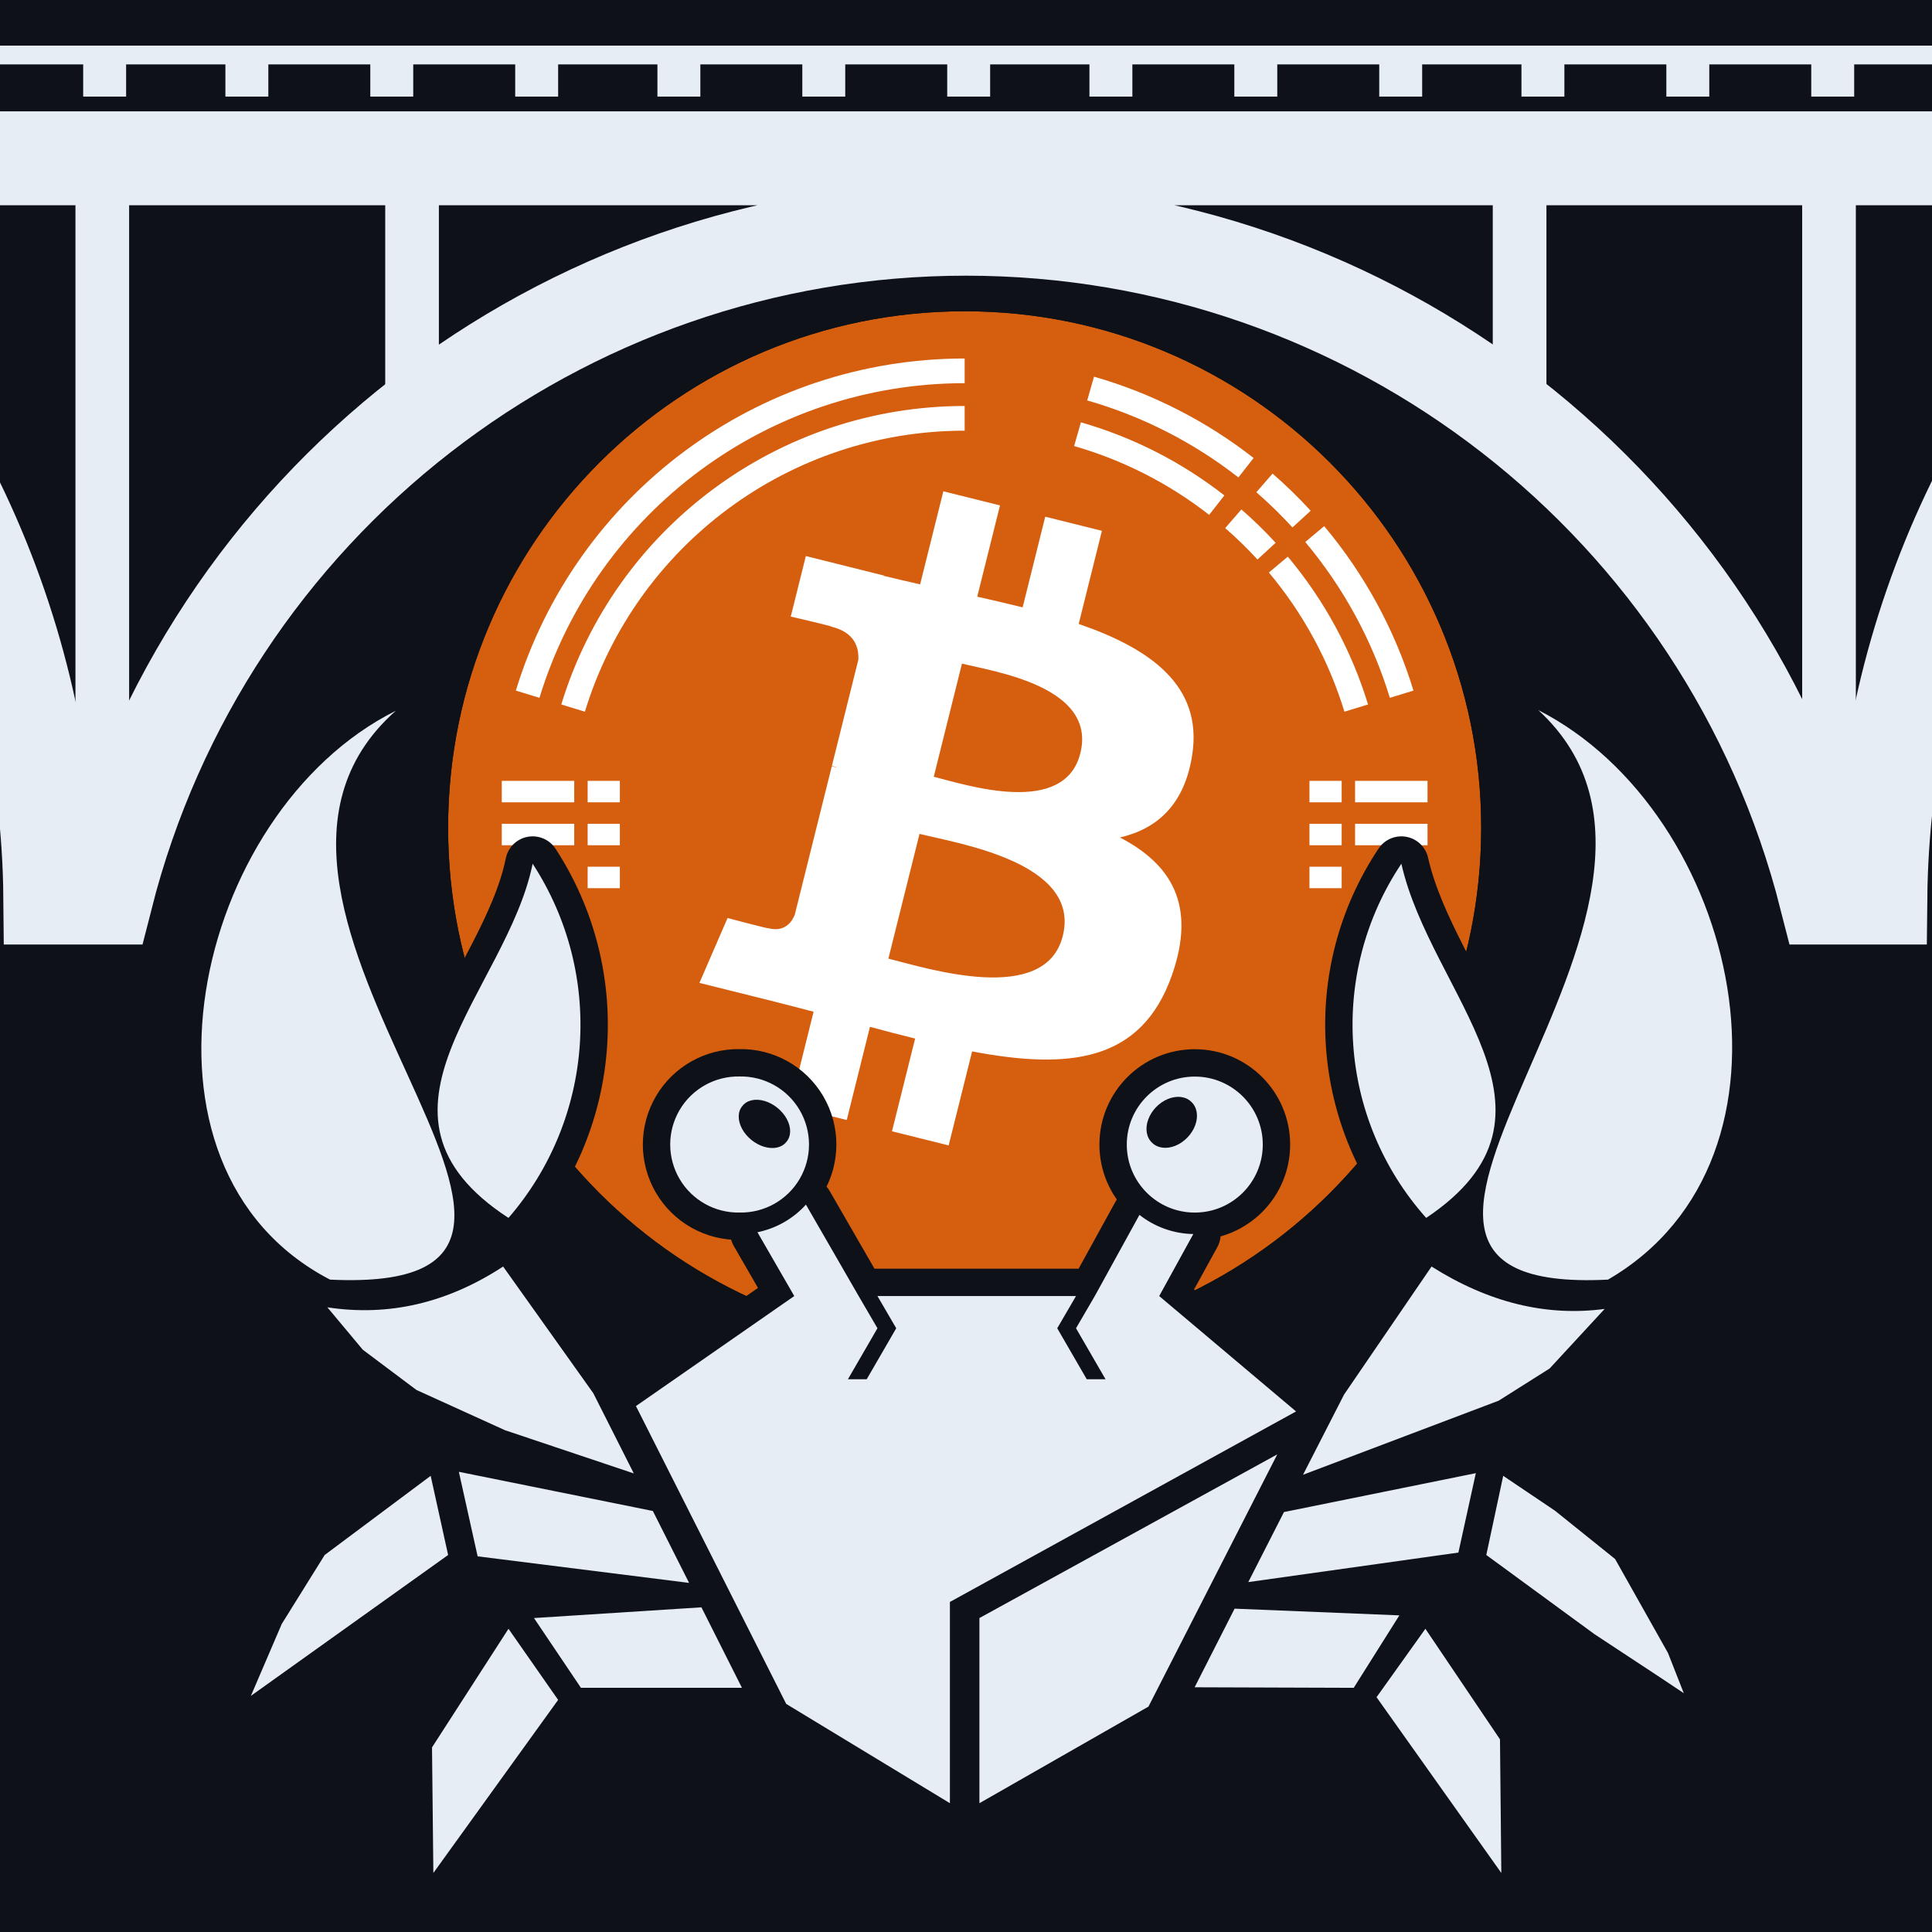
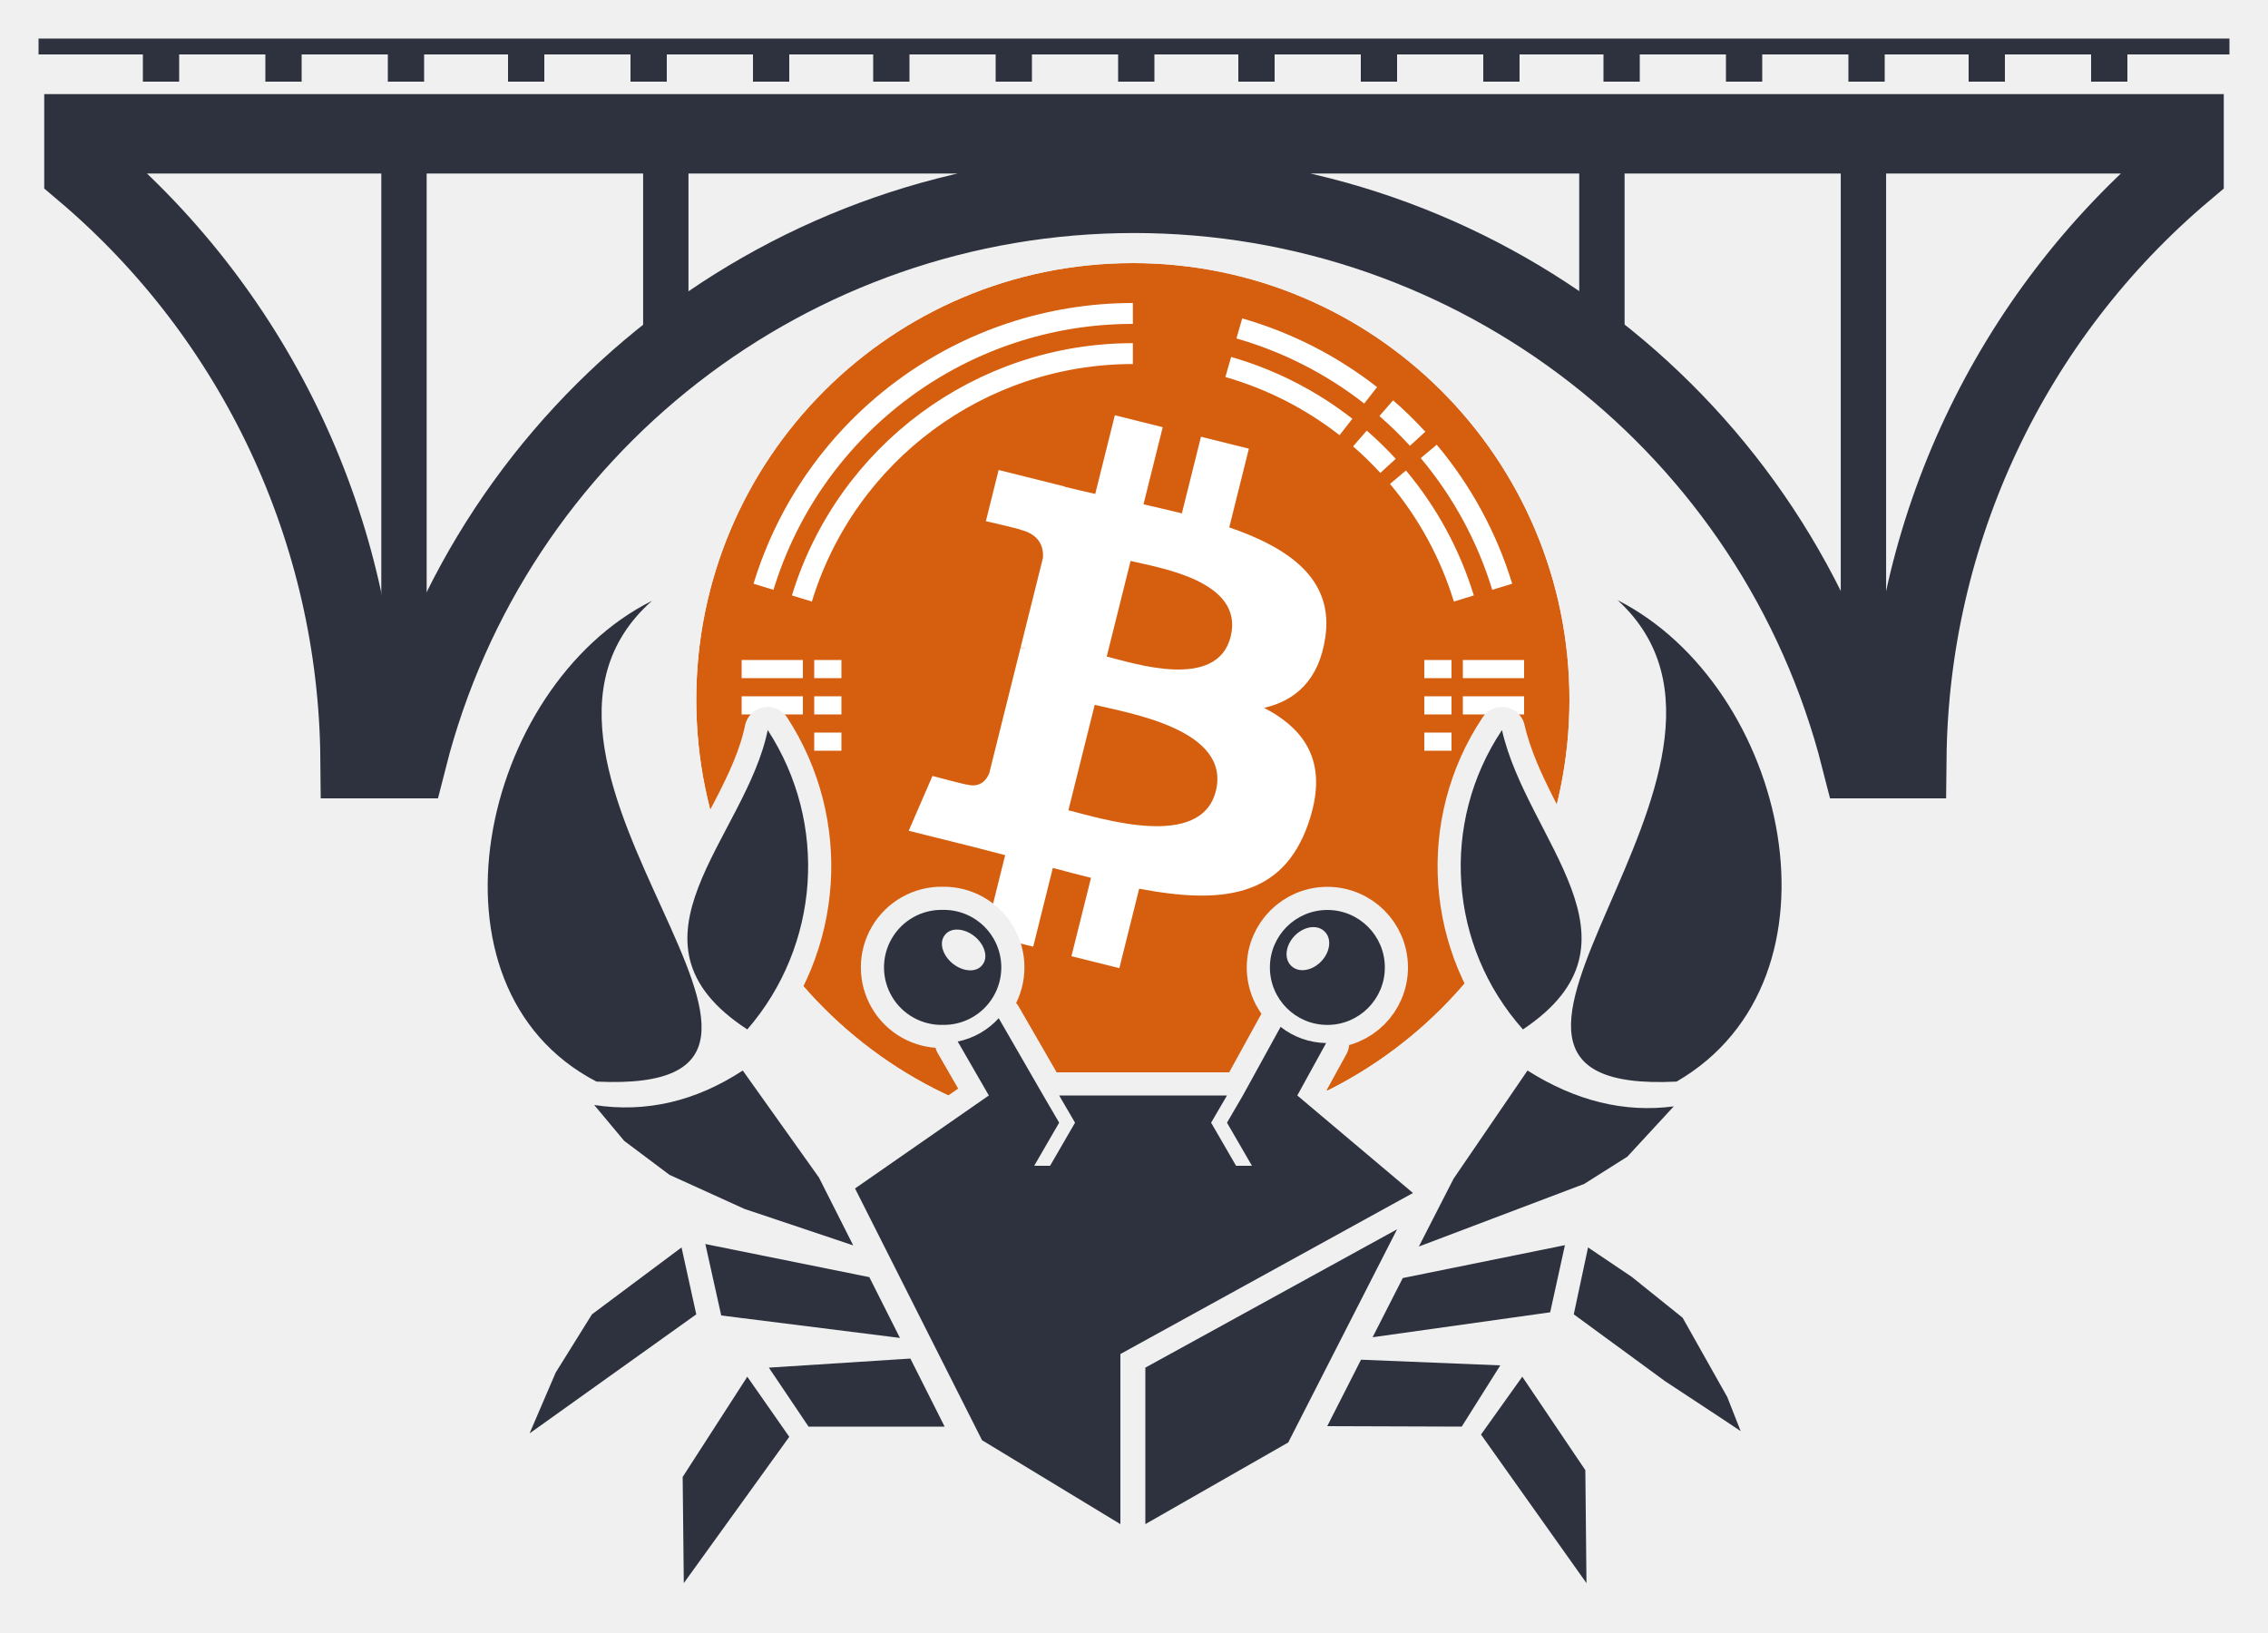
- <svg xmlns="http://www.w3.org/2000/svg" viewBox="300 270 1000 720" width="32" height="32" preserveAspectRatio="xMidYMid slice" role="img" aria-label="rbitcoin">
-   <rect x="300" y="270" width="1000" height="720" fill="#0e1218" />
+ <svg xmlns="http://www.w3.org/2000/svg" viewBox="300 270 1000 720" width="1000" height="720" role="img" aria-label="rbitcoin">
  <defs>
-     <mask id="favicon-coin-mask" maskUnits="userSpaceOnUse">
+     <mask id="coin-mask" maskUnits="userSpaceOnUse">
      <rect width="1600" height="1200" fill="black" />
      <circle cx="799.5" cy="578.5" r="192.5" fill="white" />
      <g fill="black" fill-rule="evenodd" stroke="black" stroke-width="20.4" stroke-linejoin="round" stroke-linecap="round">
        <path d="M 1039.25,746.88 C 912.52,753.23 1093.54,608.31 1013.25,534.62 C 1088.29,572.79 1117.43,701.47 1039.25,746.88 Z            M 563.00,746.88 C 482.73,705.18 511.67,572.81 587.50,534.88 C 504.25,608.61 690.95,753.03 563.00,746.88 Z            M 629.50,723.88 C 569.64,684.93 628.88,639.45 638.50,591.88 A 109.98 109.98 0 0 1 629.50,723.88 ZM 971.50,723.88 A 108.10 108.10 0 0 1 962.25,591.88 C 973.20,640.60 1029.55,685.08 971.50,723.88 ZM 715.63,671.17 A 25.36 25.36 0 1 1 715.63,721.88 A 25.36 25.36 0 1 1 715.63,671.17 Z            M 885.26,671.21 A 25.34 25.34 0 1 1 885.26,721.89 A 25.34 25.34 0 1 1 885.26,671.21 Z            M 676.2,819.1 L 628.2,803 L 595.2,788 L 575.2,773 L 562,757.2 C 584.8,760.7 606.7,755.6 627.5,742 L 661.1,789.2 ZM 925.6,819.6 L 940.9,789.7 L 973.5,742 C 994.7,755.4 1016.2,760.7 1038,757.8 L 1017.5,780 L 998.5,792 ZM 696.8,859.9 L 618,850 L 611,818.5 L 683.3,833.1 ZM 905.2,859.6 L 918.5,833.5 L 990,819 L 983.5,848.6 ZM 533.5,902 L 545,875.2 L 561,849.5 L 600.5,820 L 607,849.5 Z M 1067.5,901 L 1058.5,895 L 1034.2,879 L 993.9,849.5 L 1000.2,820 L 1019.5,833 L 1041.9,851 L 1061.6,886 Z M 716.5,899 L 656.5,899 L 639,873 L 701.4,869 ZM 944.5,899 L 885.2,898.8 L 900.1,869.5 L 961.5,872 ZM 601.5,968 L 601,921.2 L 629.5,877 L 648,903.5 Z M 999.5,968 L 953,902.5 L 971.2,877 L 999,918.2 Z M 736,753 L 872,753 L 923,796 L 794,867 L 794,942 L 733,905 L 677,794 Z  M 805,873 L 916,812 L 868,906 L 805,942 Z  M 722.28,729.22 A 33.36 33.36 0 0 0 740.35,718.93 L 760,753 L 736,753 Z  M 884.71,729.89 A 33.34 33.34 0 0 1 864.64,722.75 L 848,753 L 872,753 Z  M 760,753 L 767,753 L 774,765 L 763,784 L 756,784 L 767,765 Z M 848,753 L 841,753 L 834,765 L 845,784 L 852,784 L 841,765 Z" />
      </g>
      <g fill="none" stroke="black" stroke-width="35" stroke-linecap="butt" stroke-linejoin="miter">
        <path d="M 337.0,329.0 L 1263.0,329.0 L 1263.0,345.0 A 344.03 344.03 0 0 0 1140.75,604.5 L 1120.5,604.5 A 330.68 330.68 0 0 0 479.5,604.5 L 458.75,604.5 A 344.03 344.03 0 0 0 337.0,345.0 Z" />
        <path fill="none" stroke="black" stroke-width="20" stroke-linecap="butt" d="M 478.12,329.0 L 478.12,604.5 M 593.56,329.0 L 593.56,427.59 M 1006.31,329.0 L 1006.31,427.49 M 1121.62,329.0 L 1121.62,604.5" />
      </g>
      <g fill="black">
        <rect x="317" y="287" width="966" height="7" />
        <rect x="363" y="293" width="16" height="13" />
        <rect x="417" y="293" width="16" height="13" />
        <rect x="471" y="293" width="16" height="13" />
        <rect x="524" y="293" width="16" height="13" />
        <rect x="578" y="293" width="16" height="13" />
        <rect x="632" y="293" width="16" height="13" />
        <rect x="685" y="293" width="16" height="13" />
        <rect x="739" y="293" width="16" height="13" />
        <rect x="793" y="293" width="16" height="13" />
        <rect x="846" y="293" width="16" height="13" />
        <rect x="900" y="293" width="16" height="13" />
        <rect x="954" y="293" width="16" height="13" />
        <rect x="1007" y="293" width="16" height="13" />
        <rect x="1061" y="293" width="16" height="13" />
        <rect x="1115" y="293" width="16" height="13" />
        <rect x="1168" y="293" width="16" height="13" />
        <rect x="1222" y="293" width="16" height="13" />
      </g>
    </mask>
  </defs>
-   <g mask="url(#favicon-coin-mask)">
+   <g mask="url(#coin-mask)">
    <circle cx="799.5" cy="578.5" r="192.5" fill="#d65f0f" />
    <g fill="#ffffff" fill-rule="nonzero" transform="translate(799.5,578.5) scale(6.015625) translate(-32,-32)">
      <path d="m46.103,27.444c0.637-4.258-2.605-6.547-7.038-8.074l1.438-5.768-3.511-0.875-1.4,5.616c-0.923-0.23-1.871-0.447-2.813-0.662l1.41-5.653-3.509-0.875-1.439,5.766c-0.764-0.174-1.514-0.346-2.242-0.527l0.004-0.018-4.842-1.209-0.934,3.75s2.605,0.597,2.55,0.634c1.422,0.355,1.679,1.296,1.636,2.042l-1.638,6.571c0.098,0.025,0.225,0.061,0.365,0.117-0.117-0.029-0.242-0.061-0.371-0.092l-2.296,9.205c-0.174,0.432-0.615,1.08-1.609,0.834,0.035,0.051-2.552-0.637-2.552-0.637l-1.743,4.019,4.569,1.139c0.85,0.213,1.683,0.436,2.503,0.646l-1.453,5.834,3.507,0.875,1.439-5.772c0.958,0.26,1.888,0.5,2.798,0.726l-1.434,5.745,3.511,0.875,1.453-5.823c5.987,1.133,10.489,0.676,12.384-4.739,1.527-4.36-0.076-6.875-3.226-8.515,2.294-0.529,4.022-2.038,4.483-5.155zm-8.022,11.249c-1.085,4.36-8.426,2.003-10.806,1.412l1.928-7.729c2.38,0.594,10.012,1.77,8.878,6.317zm1.086-11.312c-0.99,3.966-7.1,1.951-9.082,1.457l1.748-7.01c1.982,0.494,8.365,1.416,7.334,5.553z" />
    </g>
    <path fill="none" stroke="#ffffff" stroke-width="9.2" stroke-linecap="butt" d="M 636.64,528.71 A 170.30 170.30 0 0 1 799.50,408.20 M 846.44,414.80 A 170.30 170.30 0 0 1 904.35,444.30 M 911.23,449.97 A 170.30 170.30 0 0 1 925.06,463.45 M 929.96,469.03 A 170.30 170.30 0 0 1 962.36,528.71 M 653.57,533.88 A 152.60 152.60 0 0 1 799.50,425.90 M 841.56,431.81 A 152.60 152.60 0 0 1 893.45,458.25 M 899.61,463.33 A 152.60 152.60 0 0 1 912.01,475.40 M 916.40,480.41 A 152.60 152.60 0 0 1 945.43,533.88" />
    <g fill="#ffffff">
      <rect x="627" y="561" width="27" height="8" />
      <rect x="945.0" y="561" width="27" height="8" />
      <rect x="627" y="577" width="27" height="8" />
      <rect x="945.0" y="577" width="27" height="8" />
      <rect x="659" y="561" width="12" height="8" />
      <rect x="928.0" y="561" width="12" height="8" />
      <rect x="659" y="577" width="12" height="8" />
      <rect x="928.0" y="577" width="12" height="8" />
      <rect x="659" y="593" width="12" height="8" />
      <rect x="928.0" y="593" width="12" height="8" />
    </g>
  </g>
-   <g fill="#E6EDF4">
+   <g fill="#2e323e">
    <rect x="317" y="287" width="966" height="7" />
    <rect x="363" y="293" width="16" height="13" />
    <rect x="417" y="293" width="16" height="13" />
    <rect x="471" y="293" width="16" height="13" />
    <rect x="524" y="293" width="16" height="13" />
    <rect x="578" y="293" width="16" height="13" />
    <rect x="632" y="293" width="16" height="13" />
    <rect x="685" y="293" width="16" height="13" />
    <rect x="739" y="293" width="16" height="13" />
    <rect x="793" y="293" width="16" height="13" />
    <rect x="846" y="293" width="16" height="13" />
    <rect x="900" y="293" width="16" height="13" />
    <rect x="954" y="293" width="16" height="13" />
    <rect x="1007" y="293" width="16" height="13" />
    <rect x="1061" y="293" width="16" height="13" />
    <rect x="1115" y="293" width="16" height="13" />
    <rect x="1168" y="293" width="16" height="13" />
    <rect x="1222" y="293" width="16" height="13" />
  </g>
-   <g fill="none" stroke="#E6EDF4" stroke-width="35" stroke-linecap="butt" stroke-linejoin="miter">
+   <g fill="none" stroke="#2e323e" stroke-width="35" stroke-linecap="butt" stroke-linejoin="miter">
    <path d="M 337.0,329.0 L 1263.0,329.0 L 1263.0,345.0 A 344.03 344.03 0 0 0 1140.75,604.5 L 1120.5,604.5 A 330.68 330.68 0 0 0 479.5,604.5 L 458.75,604.5 A 344.03 344.03 0 0 0 337.0,345.0 Z" />
-     <path fill="none" stroke="#E6EDF4" stroke-width="20" stroke-linecap="butt" d="M 478.12,329.0 L 478.12,604.5 M 593.56,329.0 L 593.56,427.59 M 1006.31,329.0 L 1006.31,427.49 M 1121.62,329.0 L 1121.62,604.5" />
+     <path fill="none" stroke="#2e323e" stroke-width="20" stroke-linecap="butt" d="M 478.12,329.0 L 478.12,604.5 M 593.56,329.0 L 593.56,427.59 M 1006.31,329.0 L 1006.31,427.49 M 1121.62,329.0 L 1121.62,604.5" />
  </g>
-   <g fill="#E6EDF4" fill-rule="evenodd">
+   <g fill="#2e323e" fill-rule="evenodd">
    <path d="M 1039.25,746.88 C 912.52,753.23 1093.54,608.31 1013.25,534.62 C 1088.29,572.79 1117.43,701.47 1039.25,746.88 Z            M 563.00,746.88 C 482.73,705.18 511.67,572.81 587.50,534.88 C 504.25,608.61 690.95,753.03 563.00,746.88 Z            M 629.50,723.88 C 569.64,684.93 628.88,639.45 638.50,591.88 A 109.98 109.98 0 0 1 629.50,723.88 ZM 971.50,723.88 A 108.10 108.10 0 0 1 962.25,591.88 C 973.20,640.60 1029.55,685.08 971.50,723.88 ZM 715.63,671.17 A 25.36 25.36 0 1 1 715.63,721.88 A 25.36 25.36 0 1 1 715.63,671.17 Z            M 885.26,671.21 A 25.34 25.34 0 1 1 885.26,721.89 A 25.34 25.34 0 1 1 885.26,671.21 Z            M 676.2,819.1 L 628.2,803 L 595.2,788 L 575.2,773 L 562,757.2 C 584.8,760.7 606.7,755.6 627.5,742 L 661.1,789.2 ZM 925.6,819.6 L 940.9,789.7 L 973.5,742 C 994.7,755.4 1016.2,760.7 1038,757.8 L 1017.5,780 L 998.5,792 ZM 696.8,859.9 L 618,850 L 611,818.5 L 683.3,833.1 ZM 905.2,859.6 L 918.5,833.5 L 990,819 L 983.5,848.6 ZM 533.5,902 L 545,875.2 L 561,849.5 L 600.5,820 L 607,849.5 Z M 1067.5,901 L 1058.5,895 L 1034.2,879 L 993.9,849.5 L 1000.2,820 L 1019.5,833 L 1041.9,851 L 1061.6,886 Z M 716.5,899 L 656.5,899 L 639,873 L 701.4,869 ZM 944.5,899 L 885.2,898.8 L 900.1,869.5 L 961.5,872 ZM 601.5,968 L 601,921.2 L 629.5,877 L 648,903.5 Z M 999.5,968 L 953,902.5 L 971.2,877 L 999,918.2 Z M 736,753 L 872,753 L 923,796 L 794,867 L 794,942 L 733,905 L 677,794 Z  M 805,873 L 916,812 L 868,906 L 805,942 Z  M 722.28,729.22 A 33.36 33.36 0 0 0 740.35,718.93 L 760,753 L 736,753 Z  M 884.71,729.89 A 33.34 33.34 0 0 1 864.64,722.75 L 848,753 L 872,753 Z  M 760,753 L 767,753 L 774,765 L 763,784 L 756,784 L 767,765 Z M 848,753 L 841,753 L 834,765 L 845,784 L 852,784 L 841,765 Z M 716.67,682.17 A 10.58 7.55 -140.9 1 0 733.09,695.51 A 10.58 7.55 -140.9 1 0 716.67,682.17 Z M 869.35,695.87 A 10.56 8.03 133.9 1 0 883.99,680.65 A 10.56 8.03 133.9 1 0 869.35,695.87 Z" />
  </g>
</svg>
